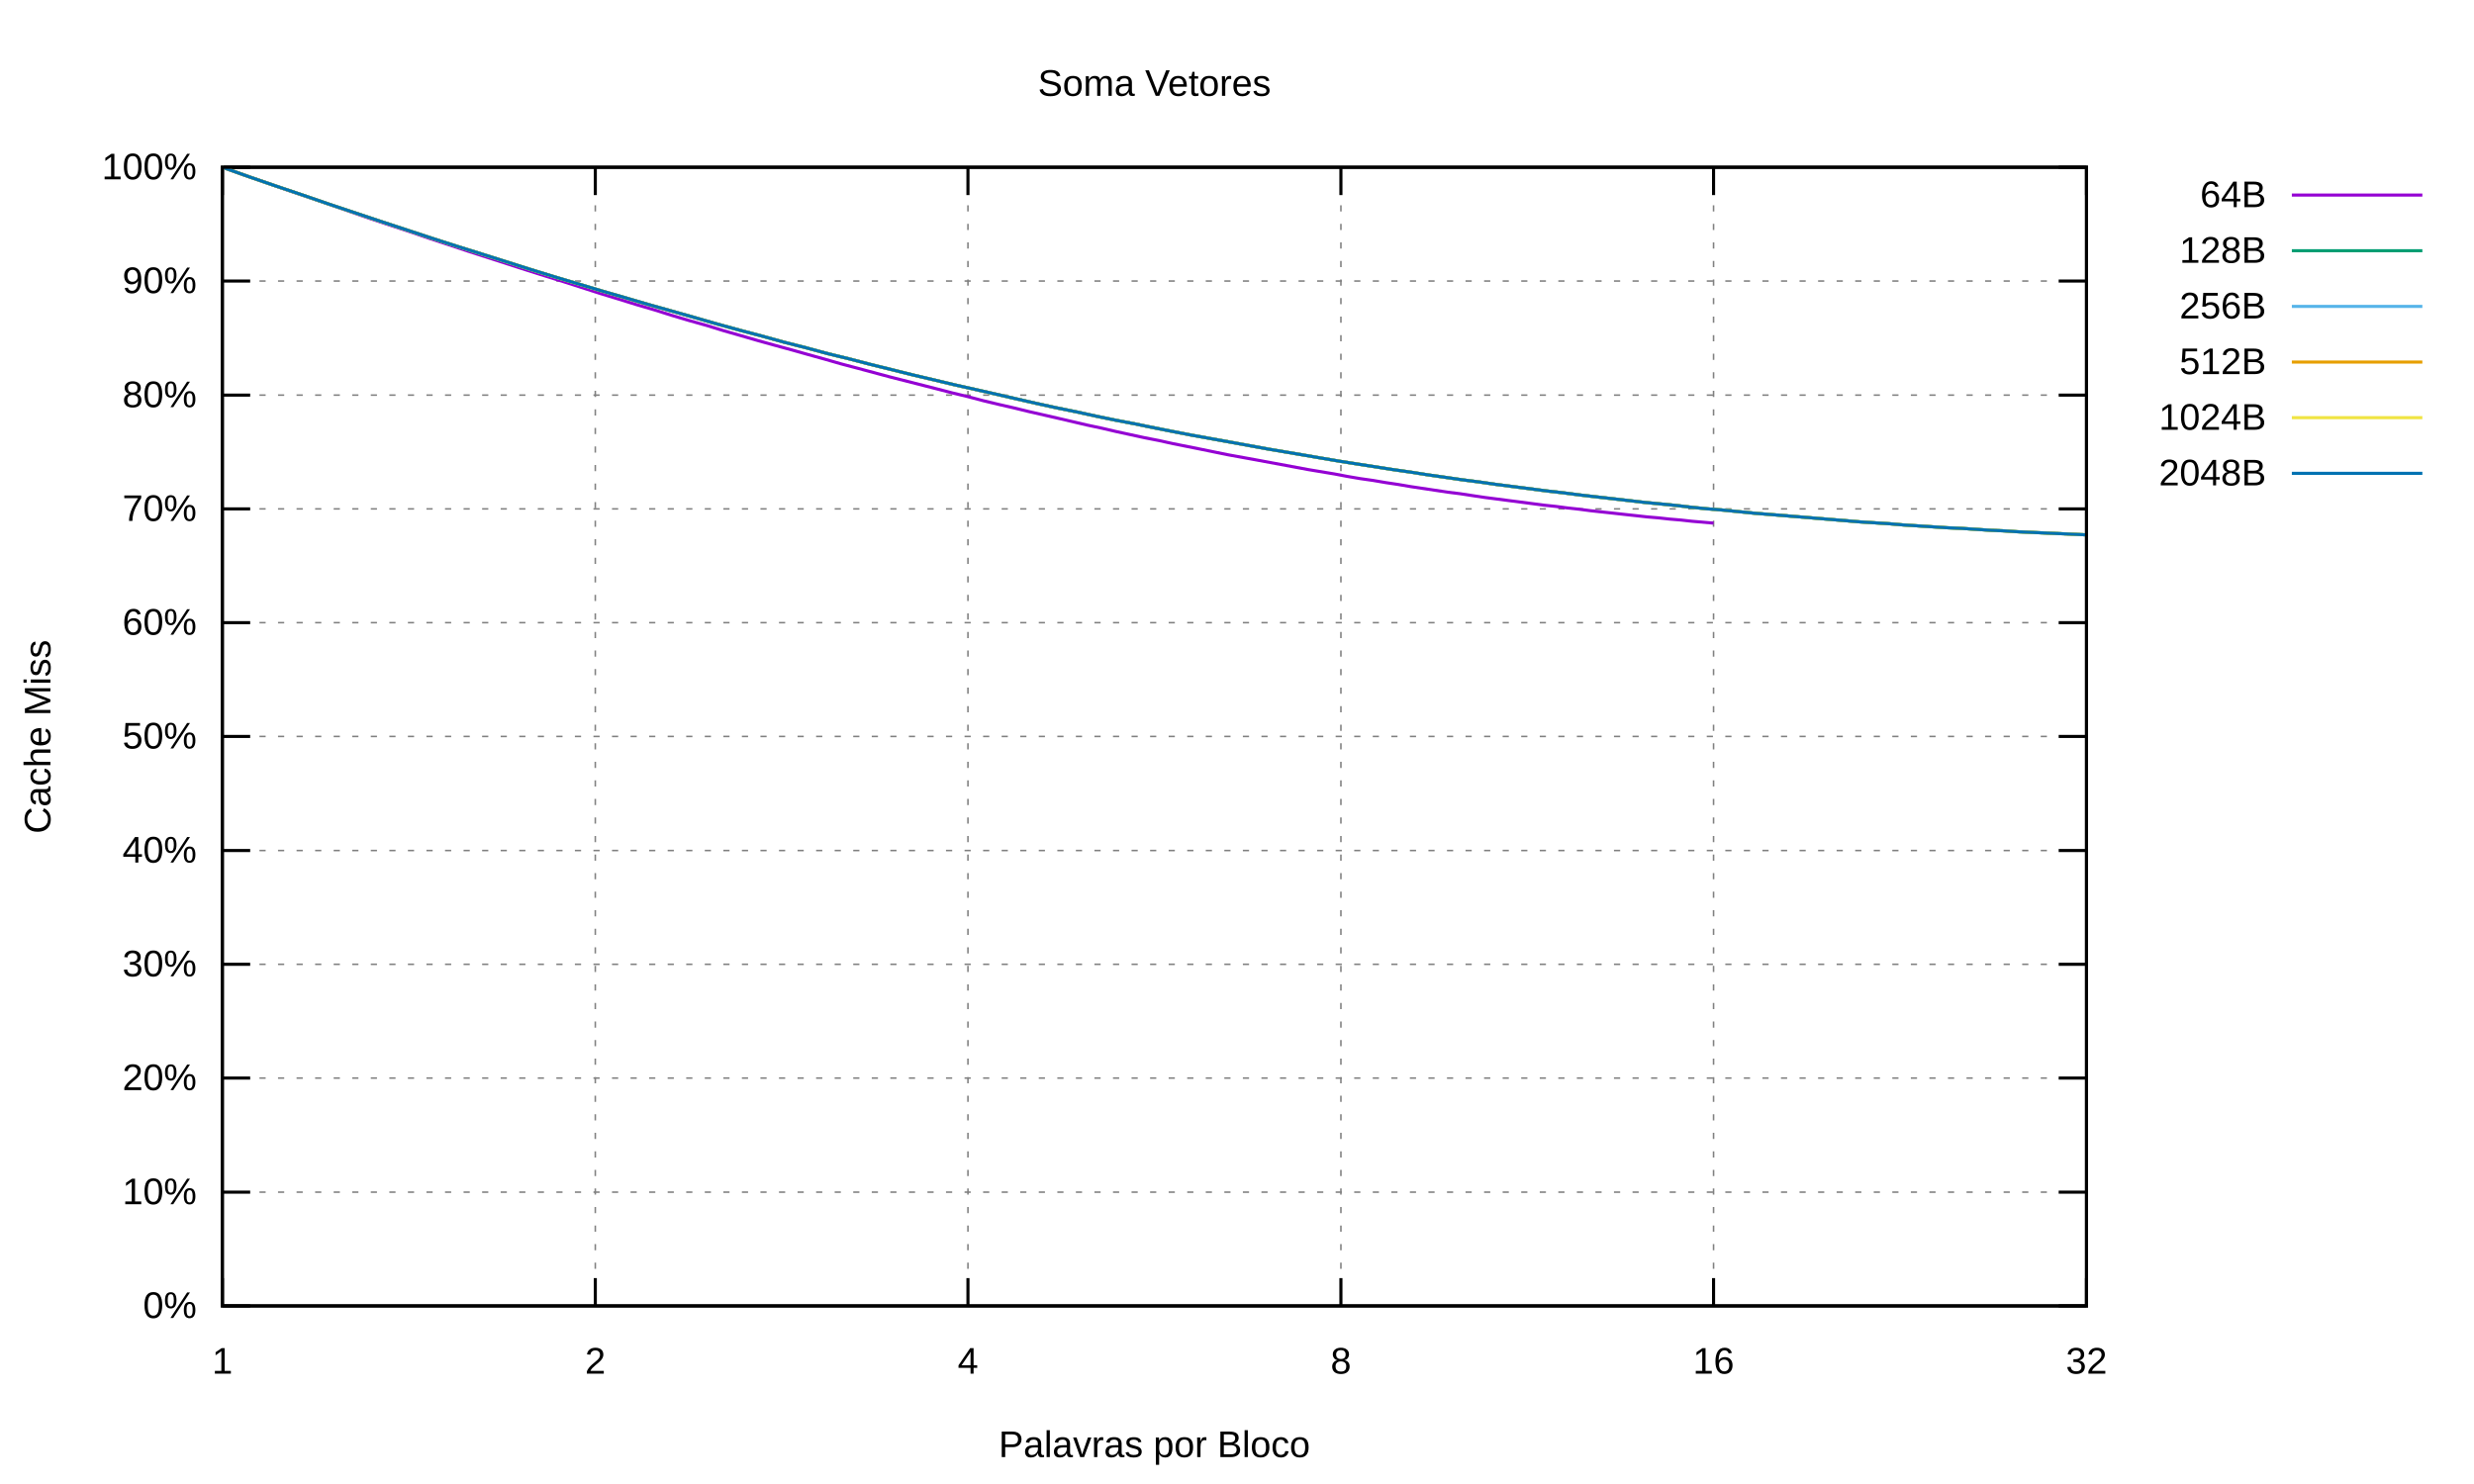
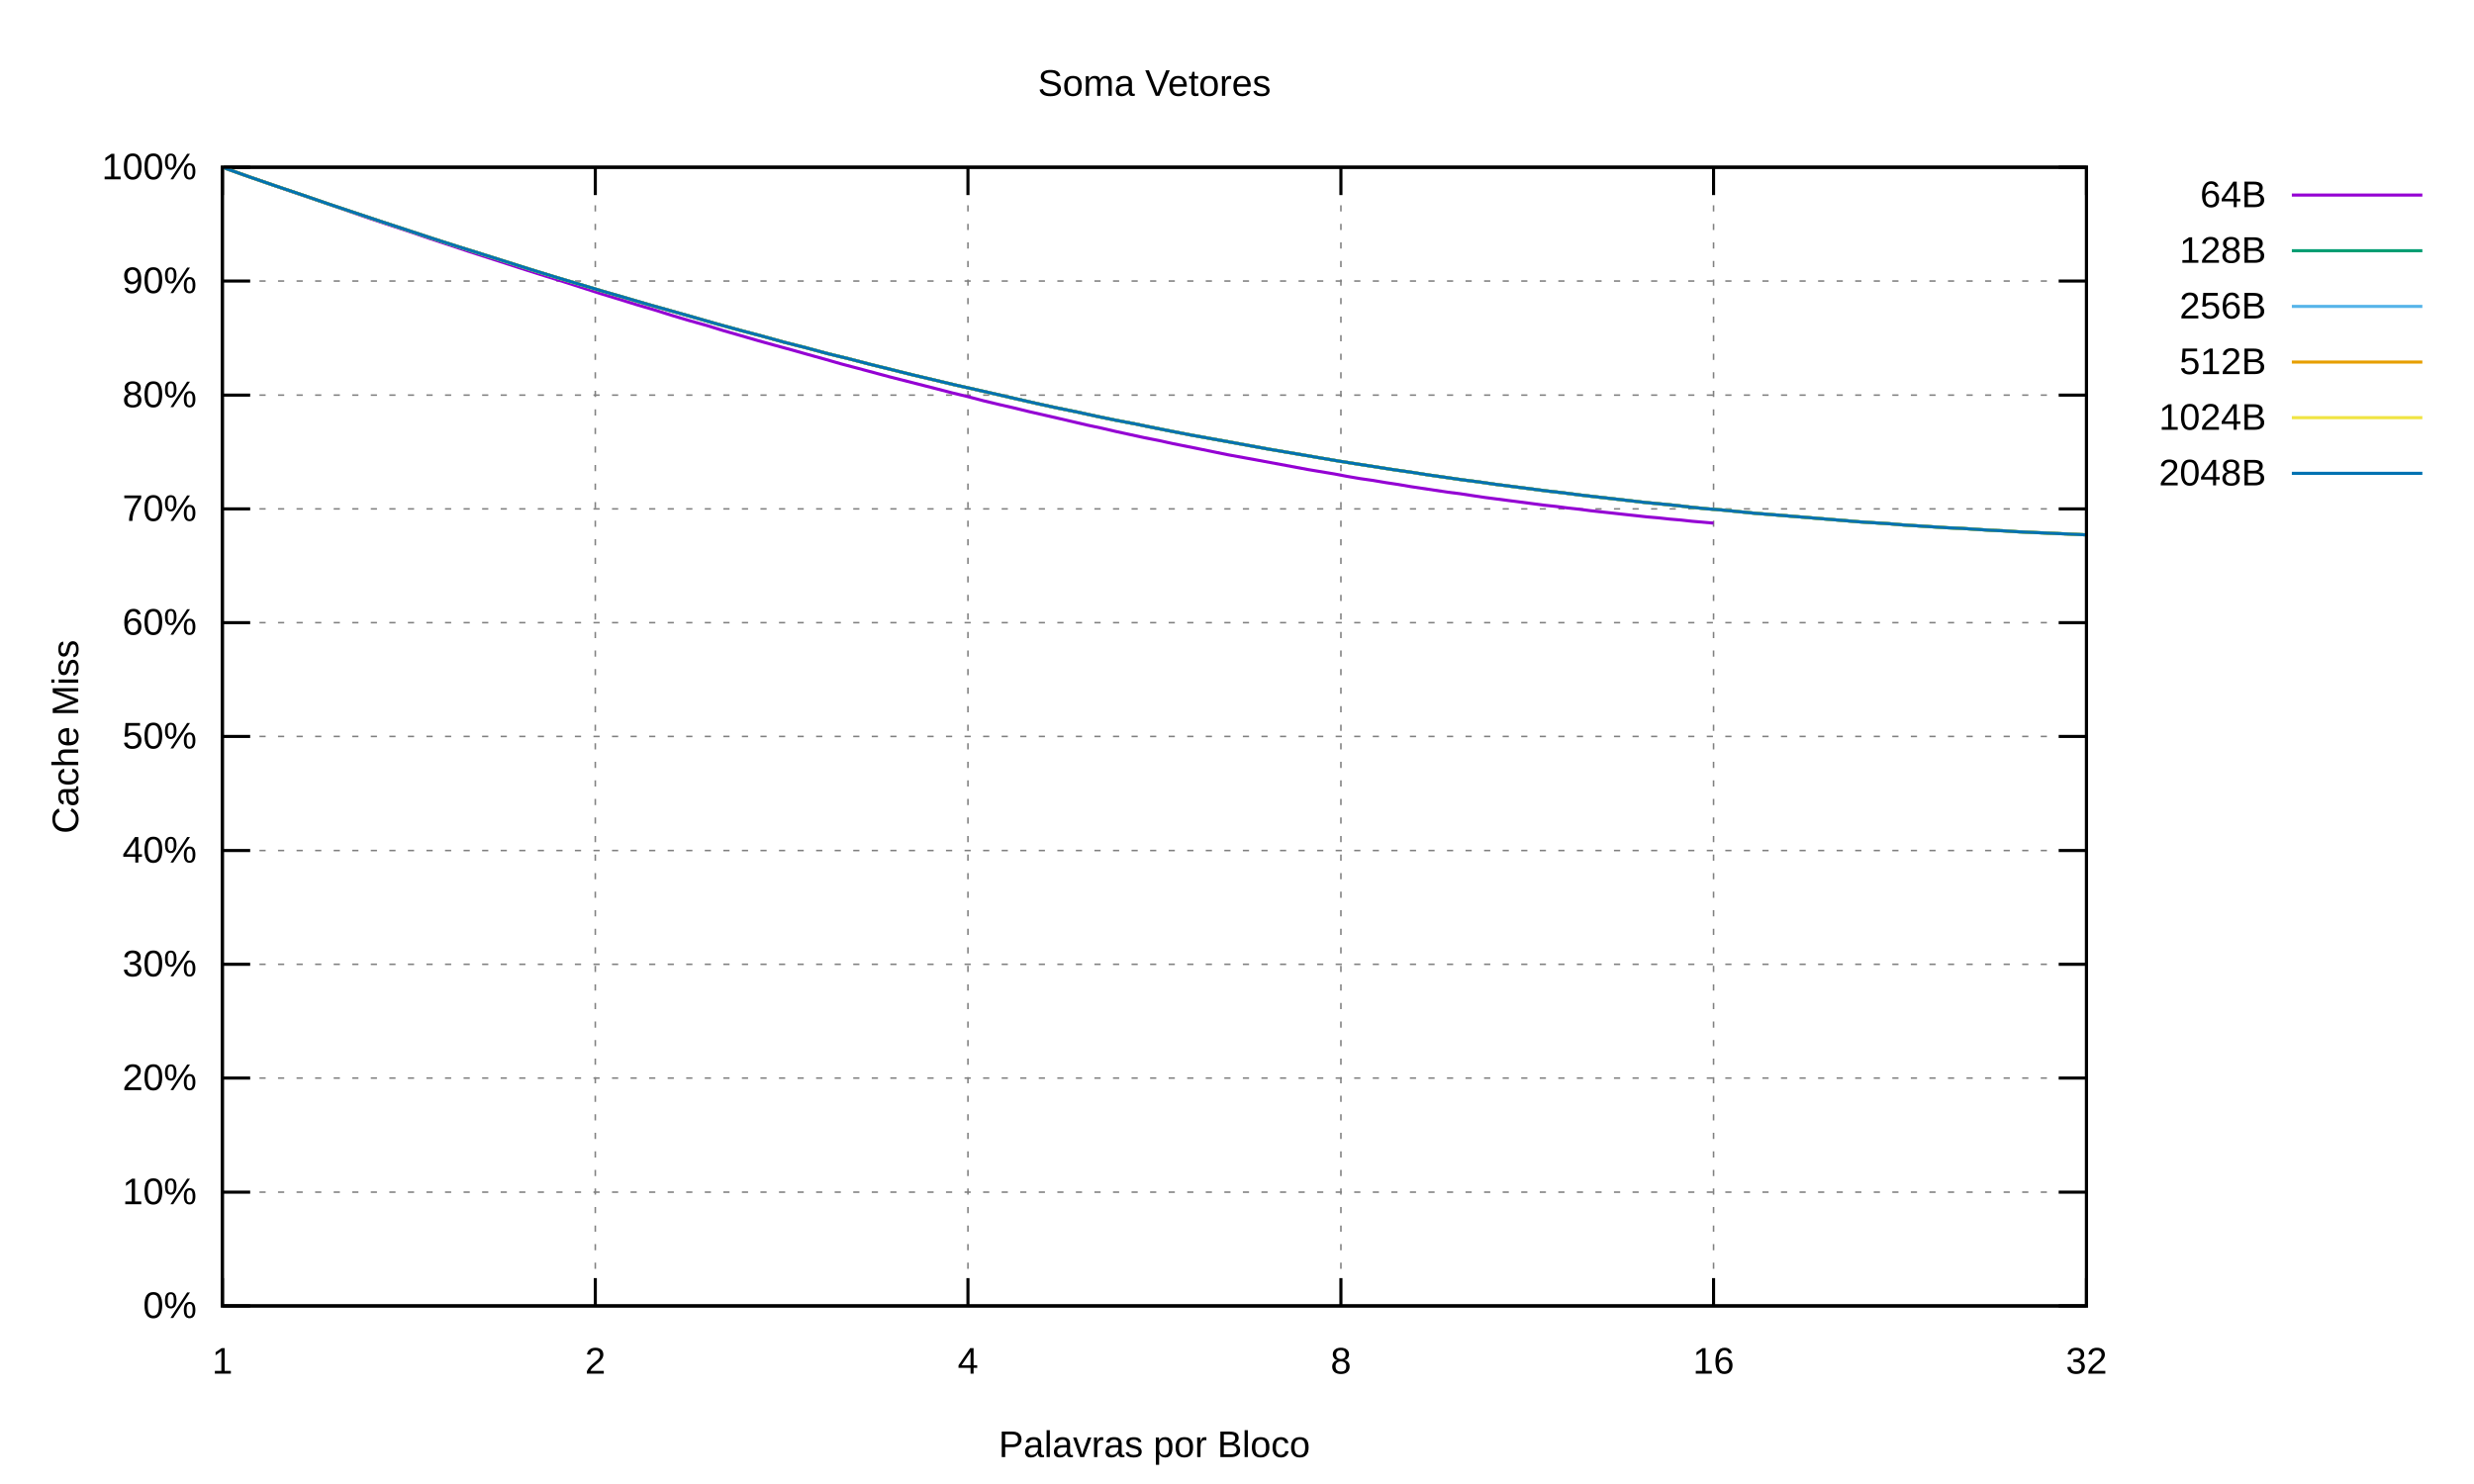
<svg xmlns="http://www.w3.org/2000/svg" xmlns:xlink="http://www.w3.org/1999/xlink" width="800" height="480" viewBox="0 0 800 480">
  <g id="gnuplot_canvas">
    <rect x="0" y="0" width="800" height="480" fill="none" />
    <defs>
      <circle id="gpDot" r="0.5" stroke-width="0.5" stroke="currentColor" />
      <path id="gpPt0" stroke-width="0.222" stroke="currentColor" d="M-1,0 h2 M0,-1 v2" />
      <path id="gpPt1" stroke-width="0.222" stroke="currentColor" d="M-1,-1 L1,1 M1,-1 L-1,1" />
      <path id="gpPt2" stroke-width="0.222" stroke="currentColor" d="M-1,0 L1,0 M0,-1 L0,1 M-1,-1 L1,1 M-1,1 L1,-1" />
      <rect id="gpPt3" stroke-width="0.222" stroke="currentColor" x="-1" y="-1" width="2" height="2" />
      <rect id="gpPt4" stroke-width="0.222" stroke="currentColor" fill="currentColor" x="-1" y="-1" width="2" height="2" />
      <circle id="gpPt5" stroke-width="0.222" stroke="currentColor" cx="0" cy="0" r="1" />
      <use xlink:href="#gpPt5" id="gpPt6" fill="currentColor" stroke="none" />
      <path id="gpPt7" stroke-width="0.222" stroke="currentColor" d="M0,-1.33 L-1.33,0.67 L1.33,0.67 z" />
      <use xlink:href="#gpPt7" id="gpPt8" fill="currentColor" stroke="none" />
      <use xlink:href="#gpPt7" id="gpPt9" stroke="currentColor" transform="rotate(180)" />
      <use xlink:href="#gpPt9" id="gpPt10" fill="currentColor" stroke="none" />
      <use xlink:href="#gpPt3" id="gpPt11" stroke="currentColor" transform="rotate(45)" />
      <use xlink:href="#gpPt11" id="gpPt12" fill="currentColor" stroke="none" />
      <path id="gpPt13" stroke-width="0.222" stroke="currentColor" d="M0,1.330 L1.265,0.411 L0.782,-1.067 L-0.782,-1.076 L-1.265,0.411 z" />
      <use xlink:href="#gpPt13" id="gpPt14" fill="currentColor" stroke="none" />
      <filter id="textbox" filterUnits="objectBoundingBox" x="0" y="0" height="1" width="1">
        <feFlood flood-color="white" flood-opacity="1" result="bgnd" />
        <feComposite in="SourceGraphic" in2="bgnd" operator="atop" />
      </filter>
      <filter id="greybox" filterUnits="objectBoundingBox" x="0" y="0" height="1" width="1">
        <feFlood flood-color="lightgrey" flood-opacity="1" result="grey" />
        <feComposite in="SourceGraphic" in2="grey" operator="atop" />
      </filter>
    </defs>
    <g fill="none" color="white" stroke="black" stroke-width="1.00" stroke-linecap="butt" stroke-linejoin="miter">
</g>
    <g fill="none" color="black" stroke="currentColor" stroke-width="1.00" stroke-linecap="butt" stroke-linejoin="miter">
</g>
    <g fill="none" color="black" stroke="black" stroke-width="0.50" stroke-linecap="butt" stroke-linejoin="miter">
</g>
    <g fill="none" color="gray" stroke="currentColor" stroke-width="0.50" stroke-linecap="butt" stroke-linejoin="miter">
      <path stroke="gray" stroke-dasharray="2,4" class="gridline" d="M71.9,422.4 L674.7,422.4  " />
    </g>
    <g fill="none" color="gray" stroke="gray" stroke-width="1.00" stroke-linecap="butt" stroke-linejoin="miter">
</g>
    <g fill="none" color="black" stroke="currentColor" stroke-width="1.00" stroke-linecap="butt" stroke-linejoin="miter">
      <path stroke="black" d="M71.9,422.4 L80.9,422.4 M674.7,422.4 L665.7,422.4  " />
      <g transform="translate(63.6,426.3)" stroke="none" fill="black" font-family="Arial" font-size="12.00" text-anchor="end">
        <text>
          <tspan font-family="Arial">0%</tspan>
        </text>
      </g>
    </g>
    <g fill="none" color="black" stroke="currentColor" stroke-width="1.00" stroke-linecap="butt" stroke-linejoin="miter">
</g>
    <g fill="none" color="black" stroke="black" stroke-width="0.50" stroke-linecap="butt" stroke-linejoin="miter">
</g>
    <g fill="none" color="gray" stroke="currentColor" stroke-width="0.50" stroke-linecap="butt" stroke-linejoin="miter">
      <path stroke="gray" stroke-dasharray="2,4" class="gridline" d="M71.9,385.6 L674.7,385.6  " />
    </g>
    <g fill="none" color="gray" stroke="gray" stroke-width="1.00" stroke-linecap="butt" stroke-linejoin="miter">
</g>
    <g fill="none" color="black" stroke="currentColor" stroke-width="1.00" stroke-linecap="butt" stroke-linejoin="miter">
      <path stroke="black" d="M71.9,385.6 L80.9,385.6 M674.7,385.6 L665.7,385.6  " />
      <g transform="translate(63.6,389.5)" stroke="none" fill="black" font-family="Arial" font-size="12.00" text-anchor="end">
        <text>
          <tspan font-family="Arial">10%</tspan>
        </text>
      </g>
    </g>
    <g fill="none" color="black" stroke="currentColor" stroke-width="1.00" stroke-linecap="butt" stroke-linejoin="miter">
</g>
    <g fill="none" color="black" stroke="black" stroke-width="0.50" stroke-linecap="butt" stroke-linejoin="miter">
</g>
    <g fill="none" color="gray" stroke="currentColor" stroke-width="0.50" stroke-linecap="butt" stroke-linejoin="miter">
      <path stroke="gray" stroke-dasharray="2,4" class="gridline" d="M71.9,348.7 L674.7,348.7  " />
    </g>
    <g fill="none" color="gray" stroke="gray" stroke-width="1.00" stroke-linecap="butt" stroke-linejoin="miter">
</g>
    <g fill="none" color="black" stroke="currentColor" stroke-width="1.00" stroke-linecap="butt" stroke-linejoin="miter">
      <path stroke="black" d="M71.9,348.7 L80.9,348.7 M674.7,348.7 L665.7,348.7  " />
      <g transform="translate(63.6,352.6)" stroke="none" fill="black" font-family="Arial" font-size="12.00" text-anchor="end">
        <text>
          <tspan font-family="Arial">20%</tspan>
        </text>
      </g>
    </g>
    <g fill="none" color="black" stroke="currentColor" stroke-width="1.00" stroke-linecap="butt" stroke-linejoin="miter">
</g>
    <g fill="none" color="black" stroke="black" stroke-width="0.50" stroke-linecap="butt" stroke-linejoin="miter">
</g>
    <g fill="none" color="gray" stroke="currentColor" stroke-width="0.50" stroke-linecap="butt" stroke-linejoin="miter">
      <path stroke="gray" stroke-dasharray="2,4" class="gridline" d="M71.9,311.9 L674.7,311.9  " />
    </g>
    <g fill="none" color="gray" stroke="gray" stroke-width="1.00" stroke-linecap="butt" stroke-linejoin="miter">
</g>
    <g fill="none" color="black" stroke="currentColor" stroke-width="1.00" stroke-linecap="butt" stroke-linejoin="miter">
      <path stroke="black" d="M71.9,311.9 L80.9,311.9 M674.7,311.9 L665.7,311.9  " />
      <g transform="translate(63.6,315.8)" stroke="none" fill="black" font-family="Arial" font-size="12.00" text-anchor="end">
        <text>
          <tspan font-family="Arial">30%</tspan>
        </text>
      </g>
    </g>
    <g fill="none" color="black" stroke="currentColor" stroke-width="1.00" stroke-linecap="butt" stroke-linejoin="miter">
</g>
    <g fill="none" color="black" stroke="black" stroke-width="0.50" stroke-linecap="butt" stroke-linejoin="miter">
</g>
    <g fill="none" color="gray" stroke="currentColor" stroke-width="0.50" stroke-linecap="butt" stroke-linejoin="miter">
      <path stroke="gray" stroke-dasharray="2,4" class="gridline" d="M71.9,275.1 L674.7,275.1  " />
    </g>
    <g fill="none" color="gray" stroke="gray" stroke-width="1.00" stroke-linecap="butt" stroke-linejoin="miter">
</g>
    <g fill="none" color="black" stroke="currentColor" stroke-width="1.00" stroke-linecap="butt" stroke-linejoin="miter">
      <path stroke="black" d="M71.9,275.1 L80.9,275.1 M674.7,275.1 L665.7,275.1  " />
      <g transform="translate(63.6,279.0)" stroke="none" fill="black" font-family="Arial" font-size="12.00" text-anchor="end">
        <text>
          <tspan font-family="Arial">40%</tspan>
        </text>
      </g>
    </g>
    <g fill="none" color="black" stroke="currentColor" stroke-width="1.00" stroke-linecap="butt" stroke-linejoin="miter">
</g>
    <g fill="none" color="black" stroke="black" stroke-width="0.50" stroke-linecap="butt" stroke-linejoin="miter">
</g>
    <g fill="none" color="gray" stroke="currentColor" stroke-width="0.50" stroke-linecap="butt" stroke-linejoin="miter">
      <path stroke="gray" stroke-dasharray="2,4" class="gridline" d="M71.9,238.2 L674.7,238.2  " />
    </g>
    <g fill="none" color="gray" stroke="gray" stroke-width="1.00" stroke-linecap="butt" stroke-linejoin="miter">
</g>
    <g fill="none" color="black" stroke="currentColor" stroke-width="1.00" stroke-linecap="butt" stroke-linejoin="miter">
      <path stroke="black" d="M71.9,238.2 L80.9,238.2 M674.7,238.2 L665.7,238.2  " />
      <g transform="translate(63.6,242.1)" stroke="none" fill="black" font-family="Arial" font-size="12.00" text-anchor="end">
        <text>
          <tspan font-family="Arial">50%</tspan>
        </text>
      </g>
    </g>
    <g fill="none" color="black" stroke="currentColor" stroke-width="1.00" stroke-linecap="butt" stroke-linejoin="miter">
</g>
    <g fill="none" color="black" stroke="black" stroke-width="0.50" stroke-linecap="butt" stroke-linejoin="miter">
</g>
    <g fill="none" color="gray" stroke="currentColor" stroke-width="0.50" stroke-linecap="butt" stroke-linejoin="miter">
      <path stroke="gray" stroke-dasharray="2,4" class="gridline" d="M71.9,201.4 L674.7,201.4  " />
    </g>
    <g fill="none" color="gray" stroke="gray" stroke-width="1.00" stroke-linecap="butt" stroke-linejoin="miter">
</g>
    <g fill="none" color="black" stroke="currentColor" stroke-width="1.00" stroke-linecap="butt" stroke-linejoin="miter">
      <path stroke="black" d="M71.9,201.4 L80.9,201.4 M674.7,201.4 L665.7,201.4  " />
      <g transform="translate(63.6,205.3)" stroke="none" fill="black" font-family="Arial" font-size="12.00" text-anchor="end">
        <text>
          <tspan font-family="Arial">60%</tspan>
        </text>
      </g>
    </g>
    <g fill="none" color="black" stroke="currentColor" stroke-width="1.00" stroke-linecap="butt" stroke-linejoin="miter">
</g>
    <g fill="none" color="black" stroke="black" stroke-width="0.50" stroke-linecap="butt" stroke-linejoin="miter">
</g>
    <g fill="none" color="gray" stroke="currentColor" stroke-width="0.50" stroke-linecap="butt" stroke-linejoin="miter">
      <path stroke="gray" stroke-dasharray="2,4" class="gridline" d="M71.9,164.6 L674.7,164.6  " />
    </g>
    <g fill="none" color="gray" stroke="gray" stroke-width="1.00" stroke-linecap="butt" stroke-linejoin="miter">
</g>
    <g fill="none" color="black" stroke="currentColor" stroke-width="1.00" stroke-linecap="butt" stroke-linejoin="miter">
      <path stroke="black" d="M71.9,164.6 L80.9,164.6 M674.7,164.6 L665.7,164.6  " />
      <g transform="translate(63.6,168.5)" stroke="none" fill="black" font-family="Arial" font-size="12.00" text-anchor="end">
        <text>
          <tspan font-family="Arial">70%</tspan>
        </text>
      </g>
    </g>
    <g fill="none" color="black" stroke="currentColor" stroke-width="1.00" stroke-linecap="butt" stroke-linejoin="miter">
</g>
    <g fill="none" color="black" stroke="black" stroke-width="0.50" stroke-linecap="butt" stroke-linejoin="miter">
</g>
    <g fill="none" color="gray" stroke="currentColor" stroke-width="0.50" stroke-linecap="butt" stroke-linejoin="miter">
      <path stroke="gray" stroke-dasharray="2,4" class="gridline" d="M71.9,127.8 L674.7,127.8  " />
    </g>
    <g fill="none" color="gray" stroke="gray" stroke-width="1.00" stroke-linecap="butt" stroke-linejoin="miter">
</g>
    <g fill="none" color="black" stroke="currentColor" stroke-width="1.00" stroke-linecap="butt" stroke-linejoin="miter">
      <path stroke="black" d="M71.9,127.8 L80.9,127.8 M674.7,127.8 L665.7,127.8  " />
      <g transform="translate(63.6,131.7)" stroke="none" fill="black" font-family="Arial" font-size="12.00" text-anchor="end">
        <text>
          <tspan font-family="Arial">80%</tspan>
        </text>
      </g>
    </g>
    <g fill="none" color="black" stroke="currentColor" stroke-width="1.00" stroke-linecap="butt" stroke-linejoin="miter">
</g>
    <g fill="none" color="black" stroke="black" stroke-width="0.50" stroke-linecap="butt" stroke-linejoin="miter">
</g>
    <g fill="none" color="gray" stroke="currentColor" stroke-width="0.50" stroke-linecap="butt" stroke-linejoin="miter">
      <path stroke="gray" stroke-dasharray="2,4" class="gridline" d="M71.9,90.9 L674.7,90.9  " />
    </g>
    <g fill="none" color="gray" stroke="gray" stroke-width="1.00" stroke-linecap="butt" stroke-linejoin="miter">
</g>
    <g fill="none" color="black" stroke="currentColor" stroke-width="1.00" stroke-linecap="butt" stroke-linejoin="miter">
      <path stroke="black" d="M71.9,90.9 L80.9,90.9 M674.7,90.9 L665.7,90.9  " />
      <g transform="translate(63.6,94.8)" stroke="none" fill="black" font-family="Arial" font-size="12.00" text-anchor="end">
        <text>
          <tspan font-family="Arial">90%</tspan>
        </text>
      </g>
    </g>
    <g fill="none" color="black" stroke="currentColor" stroke-width="1.00" stroke-linecap="butt" stroke-linejoin="miter">
</g>
    <g fill="none" color="black" stroke="black" stroke-width="0.50" stroke-linecap="butt" stroke-linejoin="miter">
</g>
    <g fill="none" color="gray" stroke="currentColor" stroke-width="0.50" stroke-linecap="butt" stroke-linejoin="miter">
      <path stroke="gray" stroke-dasharray="2,4" class="gridline" d="M71.9,54.1 L674.7,54.1  " />
    </g>
    <g fill="none" color="gray" stroke="gray" stroke-width="1.00" stroke-linecap="butt" stroke-linejoin="miter">
</g>
    <g fill="none" color="black" stroke="currentColor" stroke-width="1.00" stroke-linecap="butt" stroke-linejoin="miter">
      <path stroke="black" d="M71.9,54.1 L80.9,54.1 M674.7,54.1 L665.7,54.1  " />
      <g transform="translate(63.6,58.0)" stroke="none" fill="black" font-family="Arial" font-size="12.00" text-anchor="end">
        <text>
          <tspan font-family="Arial">100%</tspan>
        </text>
      </g>
    </g>
    <g fill="none" color="black" stroke="currentColor" stroke-width="1.00" stroke-linecap="butt" stroke-linejoin="miter">
</g>
    <g fill="none" color="black" stroke="black" stroke-width="0.50" stroke-linecap="butt" stroke-linejoin="miter">
</g>
    <g fill="none" color="gray" stroke="currentColor" stroke-width="0.50" stroke-linecap="butt" stroke-linejoin="miter">
      <path stroke="gray" stroke-dasharray="2,4" class="gridline" d="M71.9,422.4 L71.9,54.1  " />
    </g>
    <g fill="none" color="gray" stroke="gray" stroke-width="1.00" stroke-linecap="butt" stroke-linejoin="miter">
</g>
    <g fill="none" color="black" stroke="currentColor" stroke-width="1.00" stroke-linecap="butt" stroke-linejoin="miter">
      <path stroke="black" d="M71.9,422.4 L71.9,413.4 M71.9,54.1 L71.9,63.1  " />
      <g transform="translate(71.9,444.3)" stroke="none" fill="black" font-family="Arial" font-size="12.00" text-anchor="middle">
        <text>
          <tspan font-family="Arial"> 1</tspan>
        </text>
      </g>
    </g>
    <g fill="none" color="black" stroke="currentColor" stroke-width="1.00" stroke-linecap="butt" stroke-linejoin="miter">
</g>
    <g fill="none" color="black" stroke="black" stroke-width="0.50" stroke-linecap="butt" stroke-linejoin="miter">
</g>
    <g fill="none" color="gray" stroke="currentColor" stroke-width="0.50" stroke-linecap="butt" stroke-linejoin="miter">
      <path stroke="gray" stroke-dasharray="2,4" class="gridline" d="M192.5,422.4 L192.5,54.1  " />
    </g>
    <g fill="none" color="gray" stroke="gray" stroke-width="1.00" stroke-linecap="butt" stroke-linejoin="miter">
</g>
    <g fill="none" color="black" stroke="currentColor" stroke-width="1.00" stroke-linecap="butt" stroke-linejoin="miter">
      <path stroke="black" d="M192.5,422.4 L192.5,413.4 M192.5,54.1 L192.5,63.1  " />
      <g transform="translate(192.5,444.3)" stroke="none" fill="black" font-family="Arial" font-size="12.00" text-anchor="middle">
        <text>
          <tspan font-family="Arial"> 2</tspan>
        </text>
      </g>
    </g>
    <g fill="none" color="black" stroke="currentColor" stroke-width="1.00" stroke-linecap="butt" stroke-linejoin="miter">
</g>
    <g fill="none" color="black" stroke="black" stroke-width="0.50" stroke-linecap="butt" stroke-linejoin="miter">
</g>
    <g fill="none" color="gray" stroke="currentColor" stroke-width="0.50" stroke-linecap="butt" stroke-linejoin="miter">
      <path stroke="gray" stroke-dasharray="2,4" class="gridline" d="M313.0,422.4 L313.0,54.1  " />
    </g>
    <g fill="none" color="gray" stroke="gray" stroke-width="1.00" stroke-linecap="butt" stroke-linejoin="miter">
</g>
    <g fill="none" color="black" stroke="currentColor" stroke-width="1.00" stroke-linecap="butt" stroke-linejoin="miter">
      <path stroke="black" d="M313.0,422.4 L313.0,413.4 M313.0,54.1 L313.0,63.1  " />
      <g transform="translate(313.0,444.3)" stroke="none" fill="black" font-family="Arial" font-size="12.00" text-anchor="middle">
        <text>
          <tspan font-family="Arial"> 4</tspan>
        </text>
      </g>
    </g>
    <g fill="none" color="black" stroke="currentColor" stroke-width="1.00" stroke-linecap="butt" stroke-linejoin="miter">
</g>
    <g fill="none" color="black" stroke="black" stroke-width="0.50" stroke-linecap="butt" stroke-linejoin="miter">
</g>
    <g fill="none" color="gray" stroke="currentColor" stroke-width="0.50" stroke-linecap="butt" stroke-linejoin="miter">
      <path stroke="gray" stroke-dasharray="2,4" class="gridline" d="M433.6,422.4 L433.6,54.1  " />
    </g>
    <g fill="none" color="gray" stroke="gray" stroke-width="1.00" stroke-linecap="butt" stroke-linejoin="miter">
</g>
    <g fill="none" color="black" stroke="currentColor" stroke-width="1.00" stroke-linecap="butt" stroke-linejoin="miter">
      <path stroke="black" d="M433.6,422.4 L433.6,413.4 M433.6,54.1 L433.6,63.1  " />
      <g transform="translate(433.6,444.3)" stroke="none" fill="black" font-family="Arial" font-size="12.00" text-anchor="middle">
        <text>
          <tspan font-family="Arial"> 8</tspan>
        </text>
      </g>
    </g>
    <g fill="none" color="black" stroke="currentColor" stroke-width="1.00" stroke-linecap="butt" stroke-linejoin="miter">
</g>
    <g fill="none" color="black" stroke="black" stroke-width="0.50" stroke-linecap="butt" stroke-linejoin="miter">
</g>
    <g fill="none" color="gray" stroke="currentColor" stroke-width="0.50" stroke-linecap="butt" stroke-linejoin="miter">
      <path stroke="gray" stroke-dasharray="2,4" class="gridline" d="M554.1,422.4 L554.1,54.1  " />
    </g>
    <g fill="none" color="gray" stroke="gray" stroke-width="1.00" stroke-linecap="butt" stroke-linejoin="miter">
</g>
    <g fill="none" color="black" stroke="currentColor" stroke-width="1.00" stroke-linecap="butt" stroke-linejoin="miter">
      <path stroke="black" d="M554.1,422.4 L554.1,413.4 M554.1,54.1 L554.1,63.1  " />
      <g transform="translate(554.1,444.3)" stroke="none" fill="black" font-family="Arial" font-size="12.00" text-anchor="middle">
        <text>
          <tspan font-family="Arial"> 16</tspan>
        </text>
      </g>
    </g>
    <g fill="none" color="black" stroke="currentColor" stroke-width="1.00" stroke-linecap="butt" stroke-linejoin="miter">
</g>
    <g fill="none" color="black" stroke="black" stroke-width="0.50" stroke-linecap="butt" stroke-linejoin="miter">
</g>
    <g fill="none" color="gray" stroke="currentColor" stroke-width="0.50" stroke-linecap="butt" stroke-linejoin="miter">
      <path stroke="gray" stroke-dasharray="2,4" class="gridline" d="M674.7,422.4 L674.7,54.1  " />
    </g>
    <g fill="none" color="gray" stroke="gray" stroke-width="1.00" stroke-linecap="butt" stroke-linejoin="miter">
</g>
    <g fill="none" color="black" stroke="currentColor" stroke-width="1.00" stroke-linecap="butt" stroke-linejoin="miter">
      <path stroke="black" d="M674.7,422.4 L674.7,413.4 M674.7,54.1 L674.7,63.1  " />
      <g transform="translate(674.7,444.3)" stroke="none" fill="black" font-family="Arial" font-size="12.00" text-anchor="middle">
        <text>
          <tspan font-family="Arial"> 32</tspan>
        </text>
      </g>
    </g>
    <g fill="none" color="black" stroke="currentColor" stroke-width="1.00" stroke-linecap="butt" stroke-linejoin="miter">
</g>
    <g fill="none" color="black" stroke="currentColor" stroke-width="1.00" stroke-linecap="butt" stroke-linejoin="miter">
      <path stroke="black" d="M71.9,54.1 L71.9,422.4 L674.7,422.4 L674.7,54.1 L71.9,54.1 Z  " />
    </g>
    <g fill="none" color="black" stroke="currentColor" stroke-width="1.00" stroke-linecap="butt" stroke-linejoin="miter">
-       <g transform="translate(16.3,238.3) rotate(270)" stroke="none" fill="black" font-family="Arial" font-size="12.00" text-anchor="middle">
+       <g transform="translate(25.3,238.3) rotate(270)" stroke="none" fill="black" font-family="Arial" font-size="12.00" text-anchor="middle">
        <text>
          <tspan font-family="Arial">Cache Miss</tspan>
        </text>
      </g>
    </g>
    <g fill="none" color="black" stroke="currentColor" stroke-width="1.00" stroke-linecap="butt" stroke-linejoin="miter">
      <g transform="translate(373.3,471.3)" stroke="none" fill="black" font-family="Arial" font-size="12.00" text-anchor="middle">
        <text>
          <tspan font-family="Arial">Palavras por Bloco</tspan>
        </text>
      </g>
    </g>
    <g fill="none" color="black" stroke="currentColor" stroke-width="1.00" stroke-linecap="butt" stroke-linejoin="miter">
      <g transform="translate(373.3,31.0)" stroke="none" fill="black" font-family="Arial" font-size="12.00" text-anchor="middle">
        <text>
          <tspan font-family="Arial">Soma Vetores</tspan>
        </text>
      </g>
    </g>
+     <g fill="none" color="black" stroke="currentColor" stroke-width="1.00" stroke-linecap="butt" stroke-linejoin="miter">
+ </g>
    <g id="gnuplot_plot_1">
      <g fill="none" color="black" stroke="currentColor" stroke-width="1.00" stroke-linecap="butt" stroke-linejoin="miter">
        <g transform="translate(732.8,67.0)" stroke="none" fill="black" font-family="Arial" font-size="12.00" text-anchor="end">
          <text>
            <tspan font-family="Arial">64B</tspan>
          </text>
        </g>
      </g>
      <g fill="none" color="black" stroke="currentColor" stroke-width="1.00" stroke-linecap="butt" stroke-linejoin="miter">
        <path stroke="rgb(148,   0, 211)" d="M741.1,63.1 L783.3,63.1 M71.9,54.1 L78.9,56.6 L85.8,59.0 L92.7,61.4 L99.5,63.7 L106.2,66.0   L112.8,68.3 L119.4,70.6 L126.0,72.8 L132.4,74.9 L138.8,77.1 L145.2,79.2 L151.5,81.3 L157.7,83.3   L163.9,85.3 L170.1,87.3 L176.1,89.2 L182.2,91.1 L188.1,93.0 L194.0,94.9 L199.9,96.7 L205.7,98.5   L211.5,100.2 L217.2,102.0 L222.9,103.7 L228.6,105.3 L234.1,107.0 L239.7,108.6 L245.2,110.2 L250.6,111.7   L256.1,113.2 L261.4,114.7 L266.8,116.2 L272.0,117.7 L277.3,119.1 L282.5,120.5 L287.7,121.9 L292.8,123.2   L297.9,124.5 L303.0,125.8 L308.0,127.1 L313.0,128.3 L317.9,129.6 L322.9,130.8 L327.7,131.9 L332.6,133.1   L337.4,134.2 L342.2,135.3 L346.9,136.4 L351.6,137.5 L356.3,138.5 L361.0,139.6 L365.6,140.6 L370.2,141.6   L374.8,142.5 L379.3,143.5 L383.8,144.4 L388.3,145.3 L392.7,146.2 L397.1,147.1 L401.5,147.9 L405.9,148.7   L410.2,149.5 L414.5,150.3 L418.8,151.1 L423.1,151.9 L427.3,152.6 L431.5,153.3 L435.7,154.1 L439.8,154.8   L444.0,155.4 L448.1,156.1 L452.1,156.7 L456.2,157.4 L460.2,158.0 L464.2,158.6 L468.2,159.2 L472.2,159.7   L476.1,160.3 L480.1,160.9 L484.0,161.4 L487.8,161.9 L491.7,162.4 L495.5,162.9 L499.3,163.4 L503.1,163.8   L506.9,164.3 L510.6,164.7 L514.4,165.2 L518.1,165.6 L521.8,166.0 L525.4,166.4 L529.1,166.8 L532.7,167.2   L536.3,167.5 L539.9,167.9 L543.5,168.2 L547.1,168.6 L550.6,168.9 L554.1,169.2  " />
      </g>
    </g>
    <g id="gnuplot_plot_2">
      <g fill="none" color="black" stroke="currentColor" stroke-width="1.00" stroke-linecap="butt" stroke-linejoin="miter">
        <g transform="translate(732.8,85.0)" stroke="none" fill="black" font-family="Arial" font-size="12.00" text-anchor="end">
          <text>
            <tspan font-family="Arial">128B</tspan>
          </text>
        </g>
      </g>
      <g fill="none" color="black" stroke="currentColor" stroke-width="1.00" stroke-linecap="butt" stroke-linejoin="miter">
        <path stroke="rgb(  0, 158, 115)" d="M741.1,81.1 L783.3,81.1 M71.9,54.1 L80.6,57.2 L89.3,60.2 L97.9,63.1 L106.3,66.0 L114.7,68.8   L123.1,71.6 L131.3,74.3 L139.5,77.0 L147.6,79.6 L155.6,82.1 L163.5,84.6 L171.4,87.1 L179.2,89.5   L186.9,91.8 L194.6,94.1 L202.2,96.3 L209.7,98.5 L217.2,100.6 L224.6,102.7 L231.9,104.8 L239.2,106.8   L246.4,108.7 L253.6,110.7 L260.7,112.5 L267.7,114.4 L274.7,116.1 L281.6,117.9 L288.5,119.6 L295.3,121.3   L302.1,122.9 L308.8,124.5 L315.5,126.0 L322.1,127.5 L328.6,129.0 L335.2,130.5 L341.6,131.9 L348.0,133.2   L354.4,134.6 L360.7,135.9 L367.0,137.1 L373.3,138.4 L379.4,139.6 L385.6,140.8 L391.7,141.9 L397.8,143.0   L403.8,144.1 L409.8,145.2 L415.7,146.2 L421.6,147.2 L427.4,148.2 L433.3,149.2 L439.0,150.1 L444.8,151.0   L450.5,151.9 L456.1,152.7 L461.8,153.6 L467.4,154.4 L472.9,155.2 L478.4,155.9 L483.9,156.7 L489.4,157.4   L494.8,158.1 L500.2,158.8 L505.5,159.4 L510.9,160.1 L516.1,160.7 L521.4,161.3 L526.6,161.9 L531.8,162.5   L537.0,163.0 L542.1,163.5 L547.2,164.1 L552.3,164.6 L557.3,165.0 L562.3,165.5 L567.3,166.0 L572.3,166.4   L577.2,166.8 L582.1,167.2 L587.0,167.6 L591.8,168.0 L596.6,168.4 L601.4,168.8 L606.2,169.1 L610.9,169.4   L615.6,169.8 L620.3,170.1 L625.0,170.4 L629.6,170.7 L634.2,170.9 L638.8,171.2 L643.4,171.5 L647.9,171.7   L652.5,172.0 L657.0,172.2 L661.4,172.4 L665.9,172.6 L670.3,172.8 L674.7,173.0  " />
      </g>
    </g>
    <g id="gnuplot_plot_3">
      <g fill="none" color="black" stroke="currentColor" stroke-width="1.00" stroke-linecap="butt" stroke-linejoin="miter">
        <g transform="translate(732.8,103.0)" stroke="none" fill="black" font-family="Arial" font-size="12.00" text-anchor="end">
          <text>
            <tspan font-family="Arial">256B</tspan>
          </text>
        </g>
      </g>
      <g fill="none" color="black" stroke="currentColor" stroke-width="1.00" stroke-linecap="butt" stroke-linejoin="miter">
        <path stroke="rgb( 86, 180, 233)" d="M741.1,99.1 L783.3,99.1 M71.9,54.1 L80.6,57.2 L89.3,60.2 L97.9,63.1 L106.3,66.0 L114.7,68.8   L123.1,71.6 L131.3,74.3 L139.5,77.0 L147.6,79.6 L155.6,82.1 L163.5,84.6 L171.4,87.1 L179.2,89.5   L186.9,91.8 L194.6,94.1 L202.2,96.3 L209.7,98.5 L217.2,100.6 L224.6,102.7 L231.9,104.8 L239.2,106.8   L246.4,108.7 L253.6,110.7 L260.7,112.5 L267.7,114.4 L274.7,116.1 L281.6,117.9 L288.5,119.6 L295.3,121.3   L302.1,122.9 L308.8,124.5 L315.5,126.0 L322.1,127.5 L328.6,129.0 L335.2,130.5 L341.6,131.9 L348.0,133.2   L354.4,134.6 L360.7,135.9 L367.0,137.1 L373.3,138.4 L379.4,139.6 L385.6,140.8 L391.7,141.9 L397.8,143.0   L403.8,144.1 L409.8,145.2 L415.7,146.2 L421.6,147.2 L427.4,148.2 L433.3,149.2 L439.0,150.1 L444.8,151.0   L450.5,151.9 L456.1,152.7 L461.8,153.6 L467.4,154.4 L472.9,155.2 L478.4,155.9 L483.9,156.7 L489.4,157.4   L494.8,158.1 L500.2,158.8 L505.5,159.4 L510.9,160.1 L516.1,160.7 L521.4,161.3 L526.6,161.9 L531.8,162.5   L537.0,163.0 L542.1,163.5 L547.2,164.1 L552.3,164.6 L557.3,165.0 L562.3,165.5 L567.3,166.0 L572.3,166.4   L577.2,166.8 L582.1,167.2 L587.0,167.6 L591.8,168.0 L596.6,168.4 L601.4,168.8 L606.2,169.1 L610.9,169.4   L615.6,169.8 L620.3,170.1 L625.0,170.4 L629.6,170.7 L634.2,170.9 L638.8,171.2 L643.4,171.5 L647.9,171.7   L652.5,172.0 L657.0,172.2 L661.4,172.4 L665.9,172.6 L670.3,172.8 L674.7,173.0  " />
      </g>
    </g>
    <g id="gnuplot_plot_4">
      <g fill="none" color="black" stroke="currentColor" stroke-width="1.00" stroke-linecap="butt" stroke-linejoin="miter">
        <g transform="translate(732.8,121.0)" stroke="none" fill="black" font-family="Arial" font-size="12.00" text-anchor="end">
          <text>
            <tspan font-family="Arial">512B</tspan>
          </text>
        </g>
      </g>
      <g fill="none" color="black" stroke="currentColor" stroke-width="1.00" stroke-linecap="butt" stroke-linejoin="miter">
        <path stroke="rgb(230, 159,   0)" d="M741.1,117.1 L783.3,117.1 M71.9,54.1 L80.6,57.2 L89.3,60.2 L97.9,63.1 L106.3,66.0 L114.7,68.8   L123.1,71.6 L131.3,74.3 L139.5,77.0 L147.6,79.6 L155.6,82.1 L163.5,84.6 L171.4,87.1 L179.2,89.5   L186.9,91.8 L194.6,94.1 L202.2,96.3 L209.7,98.5 L217.2,100.6 L224.6,102.7 L231.9,104.8 L239.2,106.8   L246.4,108.7 L253.6,110.7 L260.7,112.5 L267.7,114.4 L274.7,116.1 L281.6,117.9 L288.5,119.6 L295.3,121.3   L302.1,122.9 L308.8,124.5 L315.5,126.0 L322.1,127.5 L328.6,129.0 L335.2,130.5 L341.6,131.9 L348.0,133.2   L354.4,134.6 L360.7,135.9 L367.0,137.1 L373.3,138.4 L379.4,139.6 L385.6,140.8 L391.7,141.9 L397.8,143.0   L403.8,144.1 L409.8,145.2 L415.7,146.2 L421.6,147.2 L427.4,148.2 L433.3,149.2 L439.0,150.1 L444.8,151.0   L450.5,151.9 L456.1,152.7 L461.8,153.6 L467.4,154.4 L472.9,155.2 L478.4,155.9 L483.9,156.7 L489.4,157.4   L494.8,158.1 L500.2,158.8 L505.5,159.4 L510.9,160.1 L516.1,160.7 L521.4,161.3 L526.6,161.9 L531.8,162.5   L537.0,163.0 L542.1,163.5 L547.2,164.1 L552.3,164.6 L557.3,165.0 L562.3,165.5 L567.3,166.0 L572.3,166.4   L577.2,166.8 L582.1,167.2 L587.0,167.6 L591.8,168.0 L596.6,168.4 L601.4,168.8 L606.2,169.1 L610.9,169.4   L615.6,169.8 L620.3,170.1 L625.0,170.4 L629.6,170.7 L634.2,170.9 L638.8,171.2 L643.4,171.5 L647.9,171.7   L652.5,172.0 L657.0,172.2 L661.4,172.4 L665.9,172.6 L670.3,172.8 L674.7,173.0  " />
      </g>
    </g>
    <g id="gnuplot_plot_5">
      <g fill="none" color="black" stroke="currentColor" stroke-width="1.00" stroke-linecap="butt" stroke-linejoin="miter">
        <g transform="translate(732.8,139.0)" stroke="none" fill="black" font-family="Arial" font-size="12.00" text-anchor="end">
          <text>
            <tspan font-family="Arial">1024B</tspan>
          </text>
        </g>
      </g>
      <g fill="none" color="black" stroke="currentColor" stroke-width="1.00" stroke-linecap="butt" stroke-linejoin="miter">
        <path stroke="rgb(240, 228,  66)" d="M741.1,135.1 L783.3,135.1 M71.9,54.1 L80.6,57.2 L89.3,60.2 L97.9,63.1 L106.3,66.0 L114.7,68.8   L123.1,71.6 L131.3,74.3 L139.5,77.0 L147.6,79.6 L155.6,82.1 L163.5,84.6 L171.4,87.1 L179.2,89.5   L186.9,91.8 L194.6,94.1 L202.2,96.3 L209.7,98.5 L217.2,100.6 L224.6,102.7 L231.9,104.8 L239.2,106.8   L246.4,108.7 L253.6,110.7 L260.7,112.5 L267.7,114.4 L274.7,116.1 L281.6,117.9 L288.5,119.6 L295.3,121.3   L302.1,122.9 L308.8,124.5 L315.5,126.0 L322.1,127.5 L328.6,129.0 L335.2,130.5 L341.6,131.9 L348.0,133.2   L354.4,134.6 L360.7,135.9 L367.0,137.1 L373.3,138.4 L379.4,139.6 L385.6,140.8 L391.7,141.9 L397.8,143.0   L403.8,144.1 L409.8,145.2 L415.7,146.2 L421.6,147.2 L427.4,148.2 L433.3,149.2 L439.0,150.1 L444.8,151.0   L450.5,151.9 L456.1,152.7 L461.8,153.6 L467.4,154.4 L472.9,155.2 L478.4,155.9 L483.9,156.7 L489.4,157.4   L494.8,158.1 L500.2,158.8 L505.5,159.4 L510.9,160.1 L516.1,160.7 L521.4,161.3 L526.6,161.9 L531.8,162.5   L537.0,163.0 L542.1,163.5 L547.2,164.1 L552.3,164.6 L557.3,165.0 L562.3,165.5 L567.3,166.0 L572.3,166.4   L577.2,166.8 L582.1,167.2 L587.0,167.6 L591.8,168.0 L596.6,168.4 L601.4,168.8 L606.2,169.1 L610.9,169.4   L615.6,169.8 L620.3,170.1 L625.0,170.4 L629.6,170.7 L634.2,170.9 L638.8,171.2 L643.4,171.5 L647.9,171.7   L652.5,172.0 L657.0,172.2 L661.4,172.4 L665.9,172.6 L670.3,172.8 L674.7,173.0  " />
      </g>
    </g>
    <g id="gnuplot_plot_6">
      <g fill="none" color="black" stroke="currentColor" stroke-width="1.00" stroke-linecap="butt" stroke-linejoin="miter">
        <g transform="translate(732.8,157.0)" stroke="none" fill="black" font-family="Arial" font-size="12.00" text-anchor="end">
          <text>
            <tspan font-family="Arial">2048B</tspan>
          </text>
        </g>
      </g>
      <g fill="none" color="black" stroke="currentColor" stroke-width="1.00" stroke-linecap="butt" stroke-linejoin="miter">
        <path stroke="rgb(  0, 114, 178)" d="M741.1,153.1 L783.3,153.1 M71.9,54.1 L80.6,57.2 L89.3,60.2 L97.9,63.1 L106.3,66.0 L114.7,68.8   L123.1,71.6 L131.3,74.3 L139.5,77.0 L147.6,79.6 L155.6,82.1 L163.5,84.6 L171.4,87.1 L179.2,89.5   L186.9,91.8 L194.6,94.1 L202.2,96.3 L209.7,98.5 L217.2,100.6 L224.6,102.7 L231.9,104.8 L239.2,106.8   L246.4,108.7 L253.6,110.7 L260.7,112.5 L267.7,114.4 L274.7,116.1 L281.6,117.9 L288.5,119.6 L295.3,121.3   L302.1,122.9 L308.8,124.5 L315.5,126.0 L322.1,127.5 L328.6,129.0 L335.2,130.5 L341.6,131.9 L348.0,133.2   L354.4,134.6 L360.7,135.9 L367.0,137.1 L373.3,138.4 L379.4,139.6 L385.6,140.8 L391.7,141.9 L397.8,143.0   L403.8,144.1 L409.8,145.2 L415.7,146.2 L421.6,147.2 L427.4,148.2 L433.3,149.2 L439.0,150.1 L444.8,151.0   L450.5,151.9 L456.1,152.7 L461.8,153.6 L467.4,154.4 L472.9,155.2 L478.4,155.9 L483.9,156.7 L489.4,157.4   L494.8,158.1 L500.2,158.8 L505.5,159.4 L510.9,160.1 L516.1,160.7 L521.4,161.3 L526.6,161.9 L531.8,162.5   L537.0,163.0 L542.1,163.5 L547.2,164.1 L552.3,164.6 L557.3,165.0 L562.3,165.5 L567.3,166.0 L572.3,166.4   L577.2,166.8 L582.1,167.2 L587.0,167.6 L591.8,168.0 L596.6,168.4 L601.4,168.8 L606.2,169.1 L610.9,169.4   L615.6,169.8 L620.3,170.1 L625.0,170.4 L629.6,170.7 L634.2,170.9 L638.8,171.2 L643.4,171.5 L647.9,171.7   L652.5,172.0 L657.0,172.2 L661.4,172.4 L665.9,172.6 L670.3,172.8 L674.7,173.0  " />
      </g>
    </g>
    <g fill="none" color="white" stroke="rgb(  0, 114, 178)" stroke-width="2.00" stroke-linecap="butt" stroke-linejoin="miter">
</g>
    <g fill="none" color="black" stroke="currentColor" stroke-width="2.00" stroke-linecap="butt" stroke-linejoin="miter">
</g>
    <g fill="none" color="black" stroke="black" stroke-width="1.00" stroke-linecap="butt" stroke-linejoin="miter">
</g>
    <g fill="none" color="black" stroke="currentColor" stroke-width="1.00" stroke-linecap="butt" stroke-linejoin="miter">
      <path stroke="black" d="M71.9,54.1 L71.9,422.4 L674.7,422.4 L674.7,54.1 L71.9,54.1 Z  " />
    </g>
    <g fill="none" color="black" stroke="currentColor" stroke-width="1.00" stroke-linecap="butt" stroke-linejoin="miter">
</g>
  </g>
</svg>
